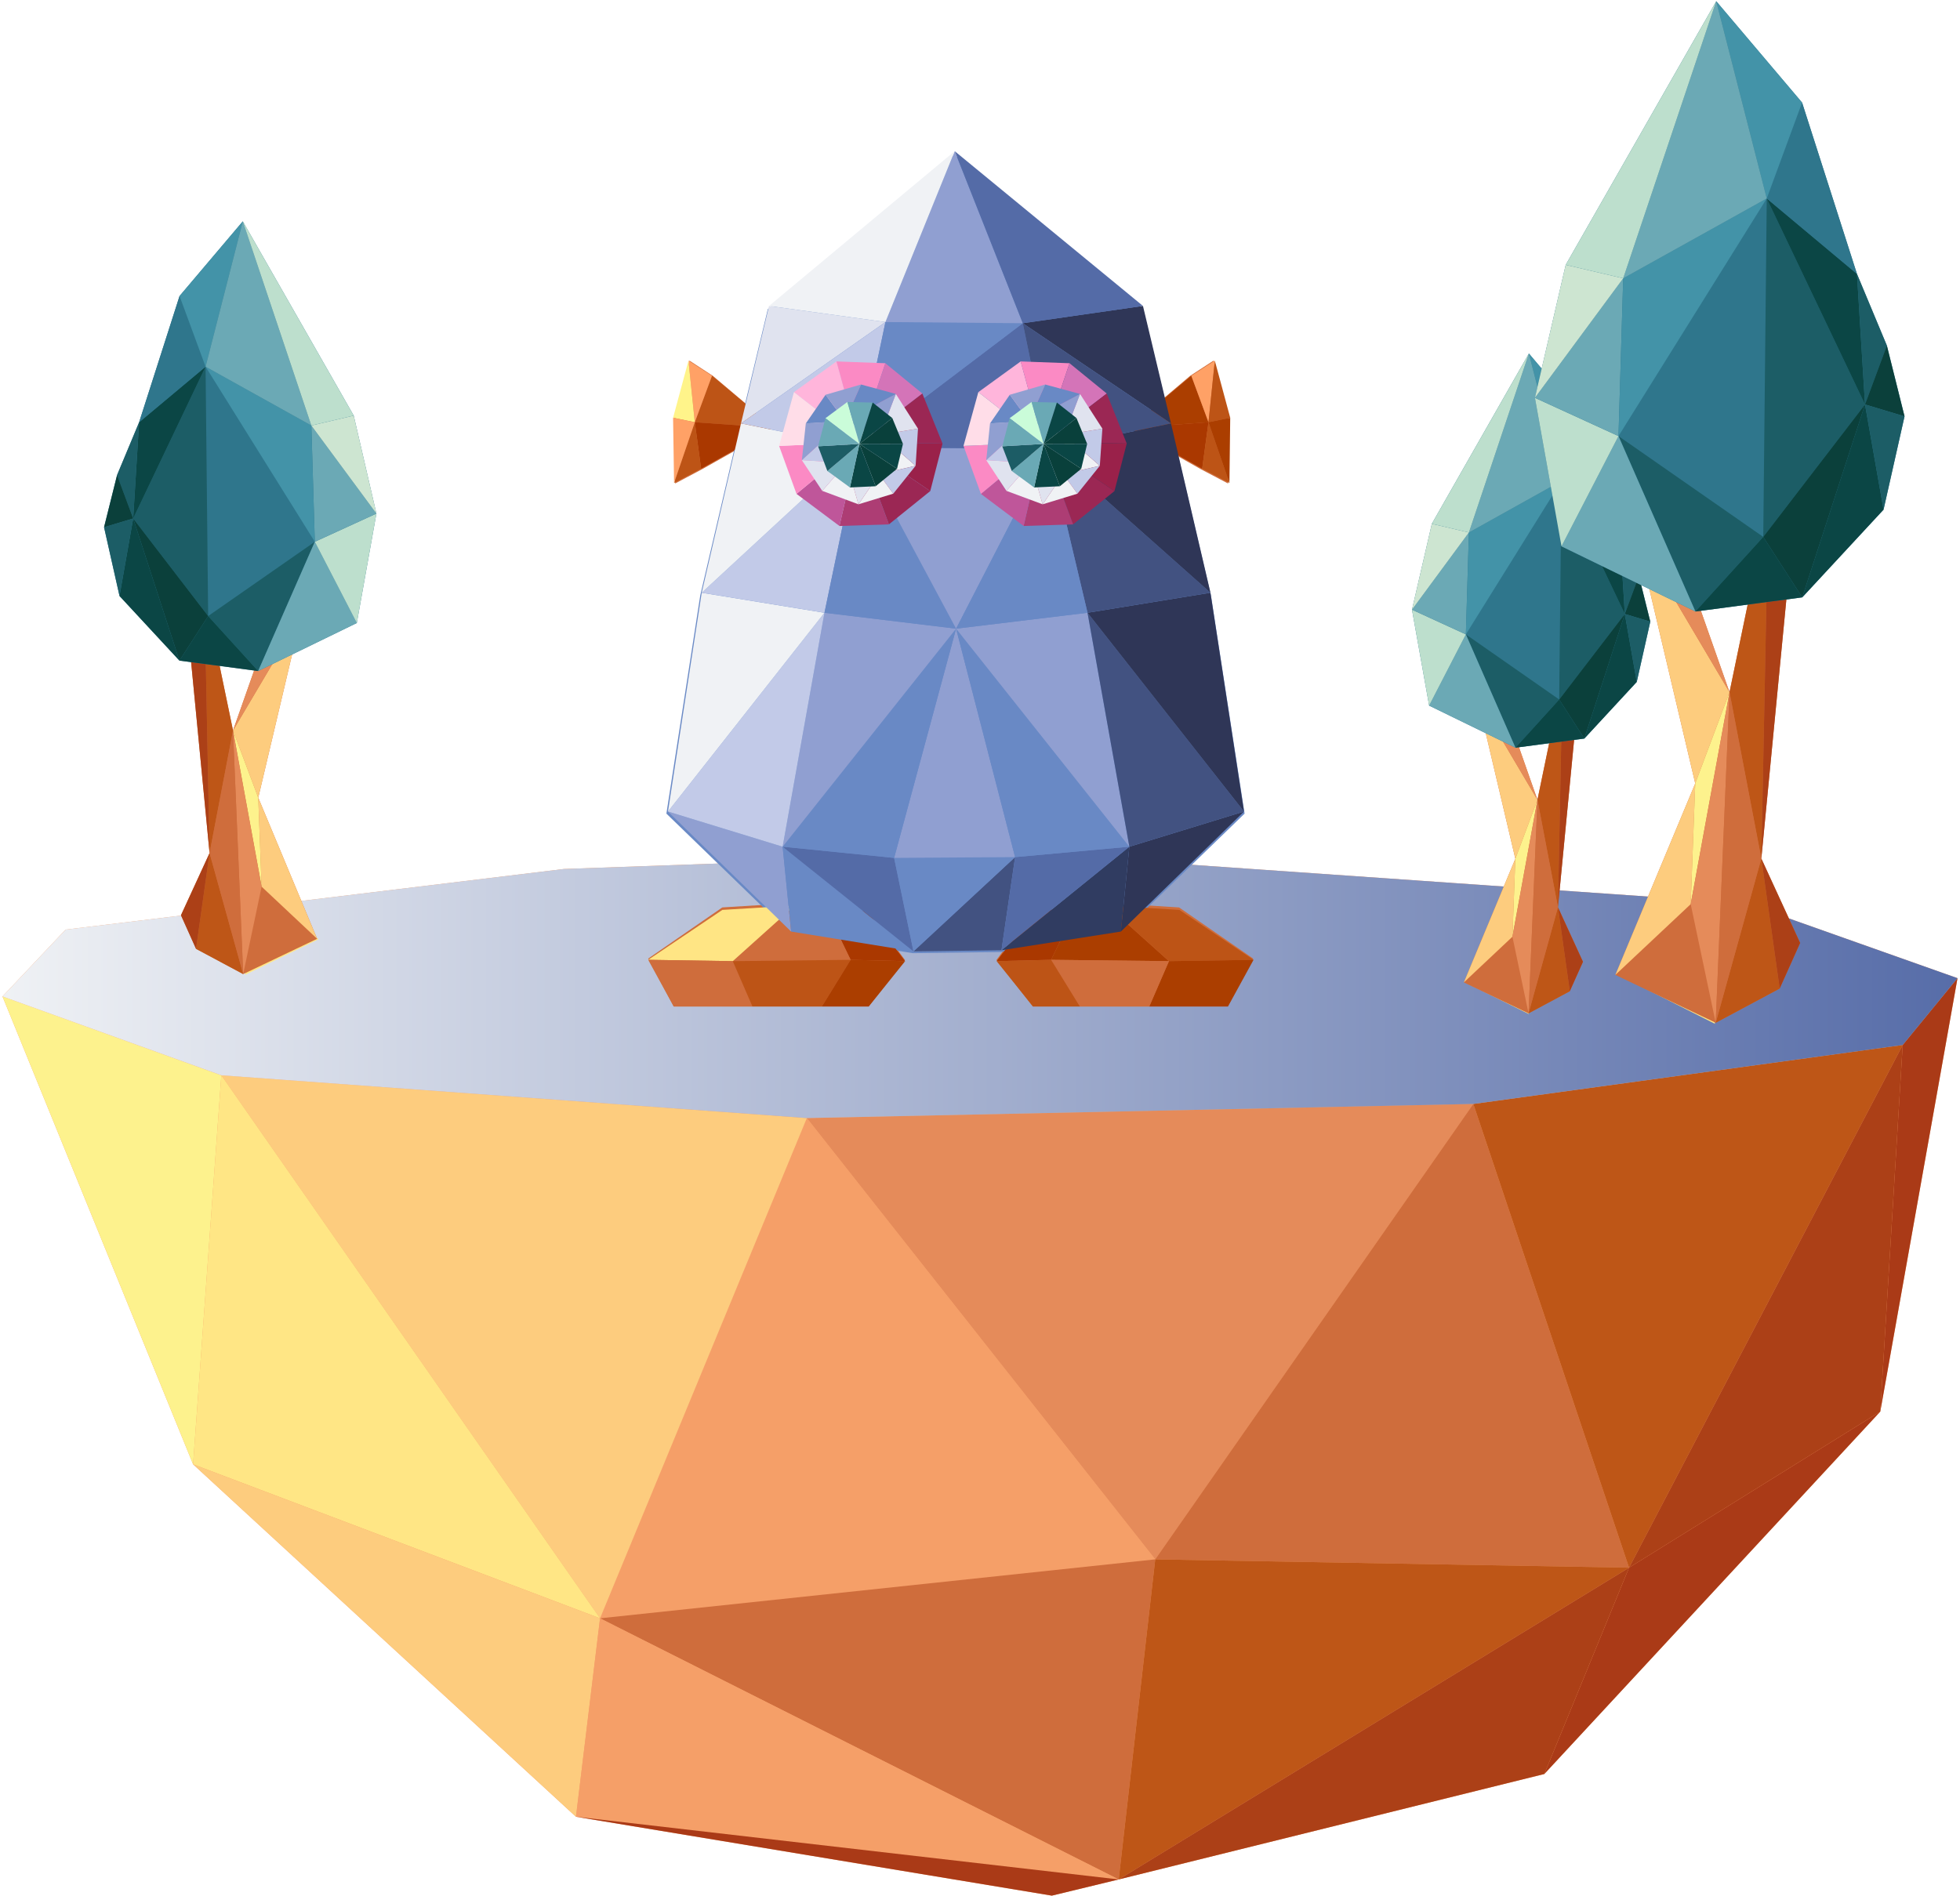
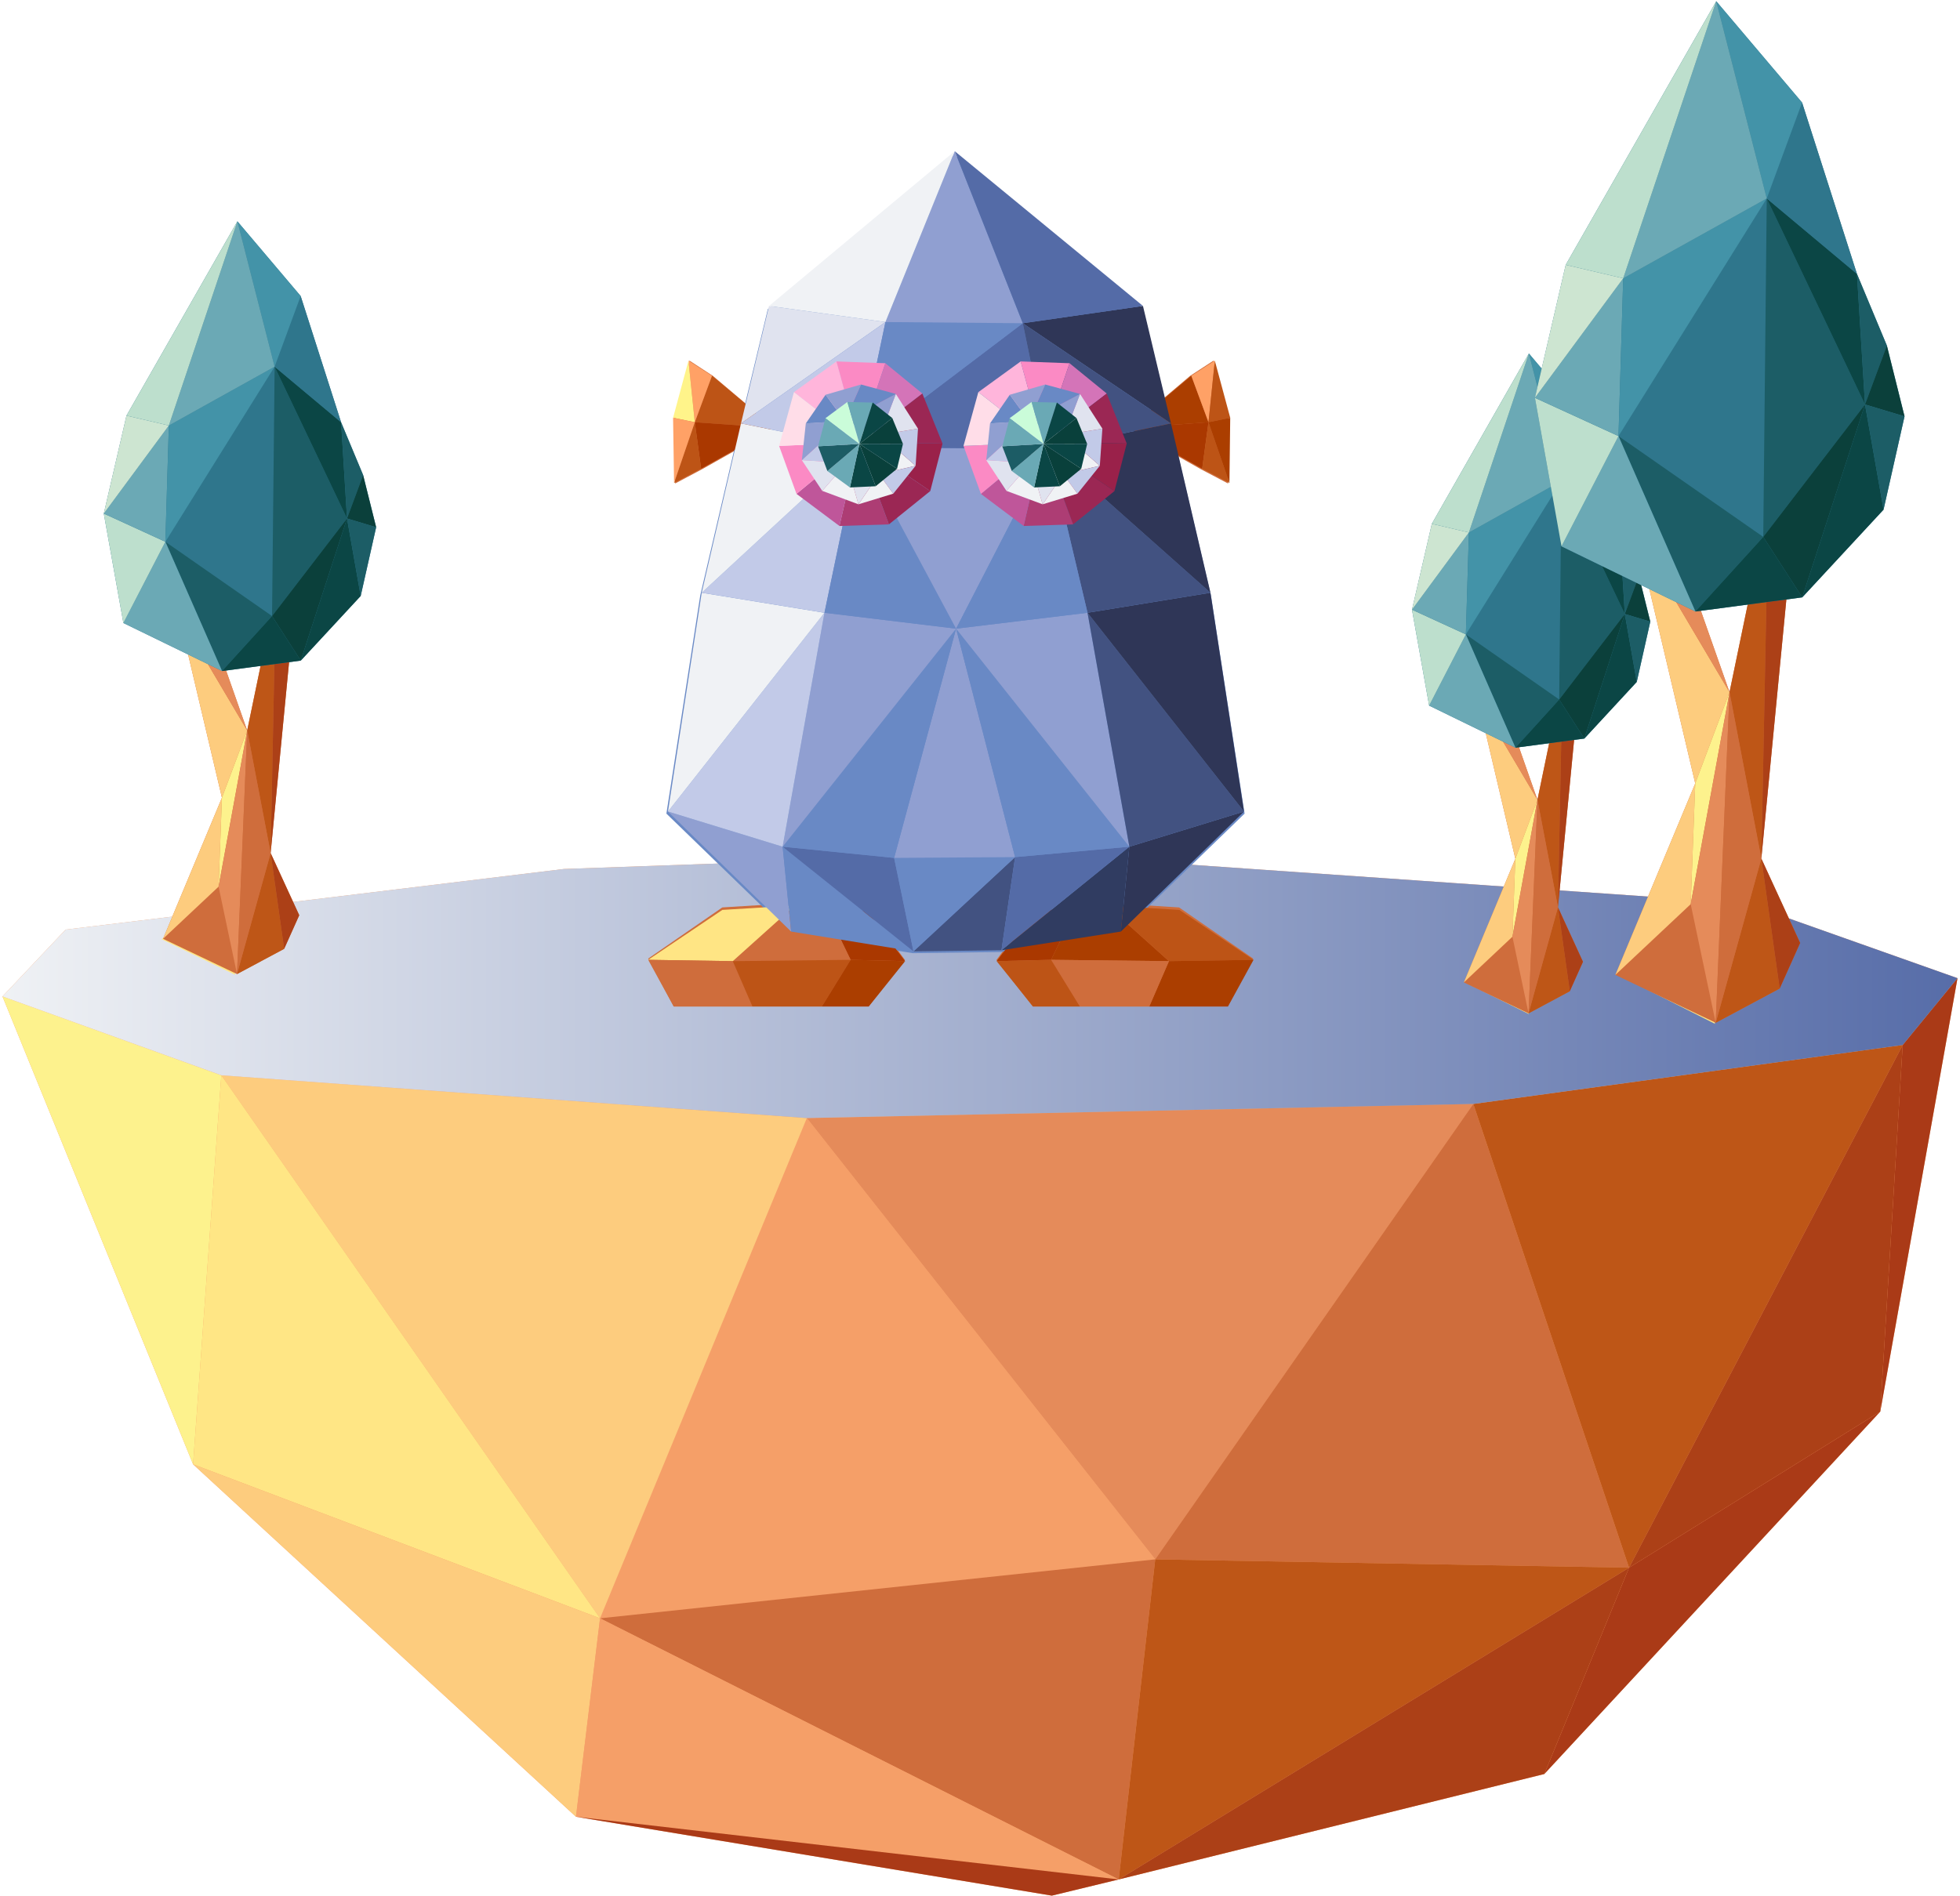
<svg xmlns="http://www.w3.org/2000/svg" width="400px" height="387px" viewBox="0 0 400 387" version="1.1">
  <defs>
    <linearGradient x1="0%" y1="50%" x2="100%" y2="50%" id="linearGradient-1">
      <stop stop-color="#F0F2F5" offset="0%" />
      <stop stop-color="#566CA8" offset="100%" />
    </linearGradient>
  </defs>
  <g id="Page-1" stroke="none" stroke-width="1" fill="none" fill-rule="evenodd">
    <g id="Group-3" fill-rule="nonzero">
      <g id="Group-2">
        <g id="zone_orange-blue" transform="translate(0, 174)">
          <polygon id="Path" fill="#F59F68" points="356.441 10.424 208.051 0.085 115.085 3.39 13.39 15.763 0.508 29.407 39.407 124.915 117.542 196.864 214.661 212.966 228.305 209.661 315.169 188.136 383.729 114.153 399.492 25.678" />
          <g id="Group" transform="translate(0, 25.42373)">
            <polygon id="Path" fill="#E58B5A" points="164.661 28.814 235.763 118.898 300.678 25.932" />
            <polygon id="Path" fill="#CF6D3C" points="300.678 25.932 332.458 120.593 235.763 118.898" />
            <polygon id="Path" fill="#F59F68" points="164.661 28.814 122.458 130.932 235.763 118.898" />
            <polygon id="Path" fill="#FDCC7E" points="164.661 28.814 45.169 20.085 122.458 130.932" />
            <polygon id="Path" fill="#FDF28D" points="45.169 20.085 0.508 3.983 39.407 99.492" />
            <polygon id="Path" fill="#FFE685" points="122.458 130.932 39.407 99.492 45.169 20.085" />
            <polygon id="Path" fill="#CF6D3C" points="235.763 118.898 228.305 184.237 122.458 130.932" />
            <polygon id="Path" fill="#BE5617" points="332.458 120.593 228.305 184.237 235.763 118.898" />
            <polygon id="Path" fill="#BE5617" points="300.678 25.932 388.305 13.898 332.458 120.593" />
            <polygon id="Path" fill="#AC4017" points="388.305 13.898 383.729 88.729 332.458 120.593" />
            <polygon id="Path" fill="#FDCC7E" points="39.407 99.492 117.542 171.441 122.458 130.932" />
            <polygon id="Path" fill="#F59F68" points="228.305 184.237 117.542 171.441 122.458 130.932" />
            <polygon id="Path" fill="#AA3A17" points="383.729 88.729 399.492 0.254 388.305 13.898" />
            <polygon id="Path" fill="#AA3A17" points="228.305 184.237 214.661 187.542 117.542 171.441" />
            <polygon id="Path" fill="#AA3A17" points="332.458 120.593 315.169 162.712 383.729 88.729" />
            <polygon id="Path" fill="#AC4017" points="228.305 184.237 315.169 162.712 332.458 120.593" />
          </g>
          <polygon id="Path" fill="url(#linearGradient-1)" points="399.492 25.678 388.305 39.322 300.678 51.356 164.661 54.237 45.169 45.508 0.508 29.407 13.39 15.763 115.085 3.39 208.051 0.085 356.441 10.424" />
        </g>
        <g id="object_tree" transform="translate(288, 72)">
          <polygon id="Path" fill="#FFE685" points="20.761 119 24 135 11 128.543" />
          <g id="Group">
            <polygon id="Path" fill="#CF6D3C" points="29.952 113.206 33.932 71.923 30.872 66.602 25.765 91.275 16.333 64.413 13.55 70.587 21.256 103.3 10.743 128.549 23.948 134.862 32.368 130.346 35.059 124.334" />
            <polygon id="Path" fill="#FDCC7E" points="10.743 128.549 21.256 103.3 20.658 119.219" />
            <polygon id="Path" fill="#FDCC7E" points="21.256 103.3 13.55 70.587 25.765 91.275" />
            <polygon id="Path" fill="#FDF28D" points="20.658 119.219 25.765 91.275 21.256 103.3" />
            <polygon id="Path" fill="#E58B5A" points="25.765 91.275 16.333 64.413 13.55 70.587" />
            <polygon id="Path" fill="#E58B5A" points="23.948 134.862 25.765 91.275 20.658 119.219" />
            <polygon id="Path" fill="#BE5617" points="23.948 134.862 32.368 130.346 29.952 113.206" />
            <polygon id="Path" fill="#AC4017" points="32.368 130.346 35.059 124.334 29.952 113.206" />
            <polygon id="Path" fill="#BE5617" points="29.952 113.206 30.872 66.602 25.765 91.275" />
            <polygon id="Path" fill="#AC4017" points="29.952 113.206 33.932 71.923 30.872 66.602" />
            <polygon id="Path" fill="#CF6D3C" points="25.765 91.275 29.952 113.206 23.948 134.862" />
            <polygon id="Path" fill="#2F768C" points="46.469 45.568 42.536 36.123 35.312 13.523 24.017 0.161 4.21 34.925 0.161 52.456 3.658 72.038 21.279 80.631 35.335 78.765 46.032 67.201 48.793 54.898" />
            <g id="Path">
              <path d="M30.665,26.171 C30.067,26.908 11.18,57.479 11.18,57.479 L30.228,70.771 L30.665,26.171 Z" fill="#2F768C" />
              <polygon fill="#1C5D66" points="11.157 57.502 21.279 80.631 30.205 70.794" />
              <polygon fill="#1C5D66" points="30.665 26.171 43.594 53.332 30.205 70.794" />
              <polygon fill="#0B4645" points="43.594 53.332 42.536 36.123 30.665 26.171" />
              <polygon fill="#2F768C" points="42.536 36.123 35.312 13.523 30.665 26.171" />
              <polygon fill="#1C5D66" points="43.594 53.332 46.469 45.568 42.536 36.123" />
              <polygon fill="#0B4645" points="21.279 80.631 35.335 78.765 30.205 70.794" />
              <polygon fill="#0B403B" points="35.335 78.765 43.594 53.332 30.205 70.794" />
              <polygon fill="#6BA9B5" points="21.279 80.631 3.658 72.038 11.157 57.502" />
              <polygon fill="#BDDFCD" points="3.658 72.038 0.161 52.456 11.157 57.502" />
              <polygon fill="#6BA9B5" points="0.161 52.456 11.778 36.699 11.157 57.502" />
              <polygon fill="#4393A8" points="11.778 36.699 30.665 26.171 11.157 57.502" />
              <polygon fill="#0B4645" points="43.594 53.332 46.032 67.201 35.335 78.765" />
              <polygon fill="#4393A8" points="35.312 13.523 24.017 0.161 30.665 26.171" />
              <polygon fill="#6BA9B5" points="11.778 36.699 24.017 0.161 30.665 26.171" />
              <polygon fill="#CDE5D1" points="0.161 52.456 4.21 34.925 11.778 36.699" />
              <polygon fill="#BDDFCD" points="4.21 34.925 24.017 0.161 11.778 36.699" />
              <polygon fill="#0B403B" points="46.469 45.568 48.793 54.898 43.594 53.332" />
              <polygon fill="#1C5D66" points="48.793 54.898 46.032 67.201 43.594 53.332" />
            </g>
          </g>
        </g>
        <g id="object_tree" transform="translate(313, 0)">
          <polygon id="Path" fill="#FFE685" points="32.017 184 37 209 17 198.912" />
          <g id="Group">
            <polygon id="Path" fill="#CF6D3C" points="46.456 175.26 52.629 111.348 47.884 103.109 39.962 141.307 25.333 99.721 21.016 109.279 32.969 159.924 16.663 199.014 37.144 208.786 50.203 201.796 54.377 192.487" />
            <polygon id="Path" fill="#FDCC7E" points="16.663 199.014 32.969 159.924 32.041 184.569" />
            <polygon id="Path" fill="#FDCC7E" points="32.969 159.924 21.016 109.279 39.962 141.307" />
            <polygon id="Path" fill="#FDF28D" points="32.041 184.569 39.962 141.307 32.969 159.924" />
            <polygon id="Path" fill="#E58B5A" points="39.962 141.307 25.333 99.721 21.016 109.279" />
            <polygon id="Path" fill="#E58B5A" points="37.144 208.786 39.962 141.307 32.041 184.569" />
            <polygon id="Path" fill="#BE5617" points="37.144 208.786 50.203 201.796 46.456 175.26" />
            <polygon id="Path" fill="#AC4017" points="50.203 201.796 54.377 192.487 46.456 175.26" />
            <polygon id="Path" fill="#BE5617" points="46.456 175.26 47.884 103.109 39.962 141.307" />
            <polygon id="Path" fill="#AC4017" points="46.456 175.26 52.629 111.348 47.884 103.109" />
            <polygon id="Path" fill="#CF6D3C" points="39.962 141.307 46.456 175.26 37.144 208.786" />
            <polygon id="Path" fill="#2F768C" points="72.075 70.546 65.974 55.924 54.77 20.936 37.251 0.25 6.53 54.069 0.25 81.21 5.673 111.526 33.005 124.829 54.806 121.94 71.397 104.036 75.679 84.991" />
            <g id="Path">
              <path d="M47.562,40.516 C46.635,41.657 17.341,88.985 17.341,88.985 L46.885,109.565 L47.562,40.516 Z" fill="#2F768C" />
              <polygon fill="#1C5D66" points="17.305 89.021 33.005 124.829 46.849 109.6" />
              <polygon fill="#1C5D66" points="47.562 40.516 67.615 82.566 46.849 109.6" />
              <polygon fill="#0B4645" points="67.615 82.566 65.974 55.924 47.562 40.516" />
              <polygon fill="#2F768C" points="65.974 55.924 54.77 20.936 47.562 40.516" />
              <polygon fill="#1C5D66" points="67.615 82.566 72.075 70.546 65.974 55.924" />
              <polygon fill="#0B4645" points="33.005 124.829 54.806 121.94 46.849 109.6" />
              <polygon fill="#0B403B" points="54.806 121.94 67.615 82.566 46.849 109.6" />
              <polygon fill="#6BA9B5" points="33.005 124.829 5.673 111.526 17.305 89.021" />
              <polygon fill="#BDDFCD" points="5.673 111.526 0.25 81.21 17.305 89.021" />
              <polygon fill="#6BA9B5" points="0.25 81.21 18.269 56.815 17.305 89.021" />
              <polygon fill="#4393A8" points="18.269 56.815 47.562 40.516 17.305 89.021" />
              <polygon fill="#0B4645" points="67.615 82.566 71.397 104.036 54.806 121.94" />
              <polygon fill="#4393A8" points="54.77 20.936 37.251 0.25 47.562 40.516" />
              <polygon fill="#6BA9B5" points="18.269 56.815 37.251 0.25 47.562 40.516" />
              <polygon fill="#CDE5D1" points="0.25 81.21 6.53 54.069 18.269 56.815" />
              <polygon fill="#BDDFCD" points="6.53 54.069 37.251 0.25 18.269 56.815" />
              <polygon fill="#0B403B" points="72.075 70.546 75.679 84.991 67.615 82.566" />
              <polygon fill="#1C5D66" points="75.679 84.991 71.397 104.036 67.615 82.566" />
            </g>
          </g>
        </g>
-         <g id="object_tree" transform="translate(49, 122) scale(-1, 1) translate(-49, -122) translate(21, 45)">
+         <g id="object_tree" transform="translate(49, 122) scale(1, 1) translate(-49, -122) translate(21, 45)">
          <polygon id="Path" fill="#FFE685" points="23.263 136 27 154 12 146.736" />
          <g id="Group">
            <polygon id="Path" fill="#CF6D3C" points="34.231 129.139 38.779 82.046 35.283 75.975 29.446 104.121 18.667 73.478 15.485 80.522 24.293 117.839 12.278 146.642 27.369 153.842 36.992 148.691 40.068 141.832" />
            <polygon id="Path" fill="#FDCC7E" points="12.278 146.642 24.293 117.839 23.609 135.998" />
            <polygon id="Path" fill="#FDCC7E" points="24.293 117.839 15.485 80.522 29.446 104.121" />
            <polygon id="Path" fill="#FDF28D" points="23.609 135.998 29.446 104.121 24.293 117.839" />
            <polygon id="Path" fill="#E58B5A" points="29.446 104.121 18.667 73.478 15.485 80.522" />
            <polygon id="Path" fill="#E58B5A" points="27.369 153.842 29.446 104.121 23.609 135.998" />
            <polygon id="Path" fill="#BE5617" points="27.369 153.842 36.992 148.691 34.231 129.139" />
            <polygon id="Path" fill="#AC4017" points="36.992 148.691 40.068 141.832 34.231 129.139" />
            <polygon id="Path" fill="#BE5617" points="34.231 129.139 35.283 75.975 29.446 104.121" />
            <polygon id="Path" fill="#AC4017" points="34.231 129.139 38.779 82.046 35.283 75.975" />
            <polygon id="Path" fill="#CF6D3C" points="29.446 104.121 34.231 129.139 27.369 153.842" />
            <polygon id="Path" fill="#2F768C" points="53.108 51.982 48.612 41.207 40.357 15.426 27.448 0.184 4.811 39.84 0.184 59.839 4.18 82.177 24.319 91.98 40.383 89.851 52.608 76.658 55.763 62.625" />
            <g id="Path">
              <path d="M35.046,29.854 C34.362,30.695 12.777,65.568 12.777,65.568 L34.546,80.732 L35.046,29.854 Z" fill="#2F768C" />
              <polygon fill="#1C5D66" points="12.751 65.595 24.319 91.98 34.52 80.758" />
              <polygon fill="#1C5D66" points="35.046 29.854 49.822 60.838 34.52 80.758" />
              <polygon fill="#0B4645" points="49.822 60.838 48.612 41.207 35.046 29.854" />
              <polygon fill="#2F768C" points="48.612 41.207 40.357 15.426 35.046 29.854" />
              <polygon fill="#1C5D66" points="49.822 60.838 53.108 51.982 48.612 41.207" />
              <polygon fill="#0B4645" points="24.319 91.98 40.383 89.851 34.52 80.758" />
              <polygon fill="#0B403B" points="40.383 89.851 49.822 60.838 34.52 80.758" />
              <polygon fill="#6BA9B5" points="24.319 91.98 4.18 82.177 12.751 65.595" />
              <polygon fill="#BDDFCD" points="4.18 82.177 0.184 59.839 12.751 65.595" />
              <polygon fill="#6BA9B5" points="0.184 59.839 13.461 41.864 12.751 65.595" />
              <polygon fill="#4393A8" points="13.461 41.864 35.046 29.854 12.751 65.595" />
              <polygon fill="#0B4645" points="49.822 60.838 52.608 76.658 40.383 89.851" />
              <polygon fill="#4393A8" points="40.357 15.426 27.448 0.184 35.046 29.854" />
              <polygon fill="#6BA9B5" points="13.461 41.864 27.448 0.184 35.046 29.854" />
              <polygon fill="#CDE5D1" points="0.184 59.839 4.811 39.84 13.461 41.864" />
              <polygon fill="#BDDFCD" points="4.811 39.84 27.448 0.184 13.461 41.864" />
              <polygon fill="#0B403B" points="53.108 51.982 55.763 62.625 49.822 60.838" />
              <polygon fill="#1C5D66" points="55.763 62.625 52.608 76.658 49.822 60.838" />
            </g>
          </g>
        </g>
      </g>
      <g id="object_dude-blue" transform="translate(132, 30)">
        <g id="Group" transform="translate(0, 43.57605)" fill="#CF6D3C">
          <polygon id="Path" points="11.276 22.213 26.124 13.838 13.483 3.15 8.708 0.04 5.578 11.764 5.779 25.124" />
          <polygon id="Path" points="118.623 25.124 118.783 11.764 115.653 0.04 110.878 3.15 98.277 13.838 113.085 22.213" />
          <polygon id="Path" points="108.63 111.662 93.863 110.744 87.683 111.063 79.055 111.981 71.35 122.389 78.774 131.88 88.325 131.88 102.491 131.88 118.542 131.88 123.759 122.11" />
          <polygon id="Path" points="36.357 111.063 30.177 110.744 15.41 111.662 0.281 122.11 5.498 131.88 21.55 131.88 35.715 131.88 45.266 131.88 52.69 122.389 44.985 111.981" />
        </g>
        <polygon id="Path" fill="#6989C5" points="115.128 91.518 107.043 57.03 101.303 33.104 62.737 1.576 24.697 33.104 18.957 57.03 10.913 91.518 4 136.089 29.225 160.535 54.288 164.576 72.318 164.336 96.775 160.535 122 136.089" />
        <g id="Group" transform="translate(5, 43.57605)">
          <g id="Path">
            <polygon fill="#BD5416" points="20.999 13.77 8.303 3.135 4.796 12.619" />
            <polygon fill="#AA3800" points="4.796 12.619 6.086 22.103 20.999 13.77" />
            <polygon fill="#FFA166" points="8.303 3.135 3.507 0.04 4.796 12.619" />
            <polygon fill="#FFF48A" points="3.507 0.04 0.363 11.706 4.796 12.619" />
            <polygon fill="#BD5416" points="4.796 12.619 0.564 25 6.086 22.103" />
            <polygon fill="#FFA166" points="0.363 11.706 0.564 25 4.796 12.619" />
          </g>
          <g transform="translate(93.10609, 0)" id="Path">
            <polygon fill="#AB3E00" points="0.363 13.77 13.019 3.135 16.525 12.619" />
            <polygon fill="#AA3800" points="16.525 12.619 15.236 22.103 0.363 13.77" />
            <polygon fill="#FFA166" points="13.019 3.135 17.815 0.04 16.525 12.619" />
            <polygon fill="#BD5416" points="17.815 0.04 20.959 11.706 16.525 12.619" />
            <polygon fill="#BD5416" points="16.525 12.619 20.798 25 15.236 22.103" />
            <polygon fill="#AB3E00" points="20.959 11.706 20.798 25 16.525 12.619" />
          </g>
        </g>
        <g id="Group" transform="translate(0, 154.5761)">
          <g transform="translate(71.0676, 0)" id="Path">
            <polygon fill="#AA3800" points="8.03 1.478 0.321 11.628 11.443 11.356 16.663 0.583" />
            <polygon fill="#AB3E00" points="16.663 0.583 22.846 0.272 35.494 11.628 11.443 11.356" />
            <polygon fill="#BD5416" points="22.846 0.272 37.622 1.167 52.759 11.356 35.494 11.628" />
            <polygon fill="#AB3E00" points="52.759 11.356 47.539 20.883 31.479 20.883 35.494 11.628" />
            <polygon fill="#CF6D3C" points="31.479 20.883 17.305 20.883 11.443 11.356 35.494 11.628" />
            <polygon fill="#BD5416" points="17.305 20.883 7.749 20.883 0.321 11.628 11.443 11.356" />
          </g>
          <g id="Path">
            <polygon fill="#AA3800" points="45.009 1.478 52.719 11.628 41.597 11.356 36.377 0.583" />
            <polygon fill="#CF6D3C" points="36.377 0.583 30.194 0.272 17.546 11.628 41.597 11.356" />
            <polygon fill="#FFE584" points="30.194 0.272 15.418 1.167 0.281 11.356 17.546 11.628" />
            <polygon fill="#CF6D3C" points="0.281 11.356 5.501 20.883 21.561 20.883 17.546 11.628" />
            <polygon fill="#BD5416" points="21.561 20.883 35.735 20.883 41.597 11.356 17.546 11.628" />
            <polygon fill="#AB3E00" points="35.735 20.883 45.291 20.883 52.719 11.628 41.597 11.356" />
          </g>
        </g>
        <g id="Group" transform="translate(4, 0.576052)">
          <polygon id="Path" fill="#909FD1" points="0.322 135.089 25.453 159.589 23.721 142.267" />
          <polygon id="Path" fill="#6989C5" points="23.721 142.267 50.422 163.639 25.453 159.589" />
          <polygon id="Path" fill="#546BA7" points="23.721 142.267 46.475 144.553 50.422 163.639" />
          <polygon id="Path" fill="#425281" points="71.162 144.392 68.384 163.399 50.422 163.639" />
          <polygon id="Path" fill="#6989C5" points="50.422 163.639 71.162 144.392 46.475 144.553" />
          <polygon id="Path" fill="#909FD1" points="71.162 144.392 59.121 97.758 46.475 144.553" />
          <polygon id="Path" fill="#6989C5" points="59.121 97.758 23.721 142.267 46.475 144.553" />
          <polygon id="Path" fill="#909FD1" points="23.721 142.267 32.259 94.511 59.121 97.758" />
          <polygon id="Path" fill="#C2CAE8" points="32.259 94.511 0.322 135.089 23.721 142.267" />
          <polygon id="Path" fill="#F0F2F5" points="32.259 94.511 7.209 90.421 0.322 135.089" />
          <polygon id="Path" fill="#C2CAE8" points="32.259 94.511 39.306 60.748 7.209 90.421" />
          <polygon id="Path" fill="#F0F2F5" points="39.306 60.748 15.223 55.856 7.209 90.421" />
          <polygon id="Path" fill="#E0E3EF" points="15.223 55.856 20.942 31.878 44.703 35.166" />
          <polygon id="Path" fill="#C2CAE8" points="39.306 60.748 44.703 35.166 15.223 55.856" />
          <polygon id="Path" fill="#6989C5" points="59.121 97.758 39.306 60.748 32.259 94.511" />
          <polygon id="Path" fill="#909FD1" points="59.121 97.758 78.009 61.069 39.306 60.748" />
          <polygon id="Path" fill="#546BA7" points="78.009 61.069 72.733 35.406 39.306 60.748" />
          <polygon id="Path" fill="#6989C5" points="72.733 35.406 44.703 35.166 39.306 60.748" />
          <polygon id="Path" fill="#909FD1" points="72.733 35.406 58.839 0.281 44.703 35.166" />
          <polygon id="Path" fill="#F0F2F5" points="20.942 31.878 58.839 0.281 44.703 35.166" />
          <polygon id="Path" fill="#2F3657" points="117.879 135.089 92.749 159.589 94.481 142.267" />
          <polygon id="Path" fill="#303C61" points="94.481 142.267 68.384 163.399 92.749 159.589" />
          <polygon id="Path" fill="#546BA7" points="94.481 142.267 71.162 144.392 68.384 163.399" />
          <polygon id="Path" fill="#6989C5" points="59.121 97.758 94.481 142.267 71.162 144.392" />
          <polygon id="Path" fill="#909FD1" points="94.481 142.267 85.943 94.511 59.121 97.758" />
          <polygon id="Path" fill="#425281" points="85.943 94.511 117.879 135.089 94.481 142.267" />
          <polygon id="Path" fill="#2F3657" points="85.943 94.511 111.033 90.421 117.879 135.089" />
          <polygon id="Path" fill="#425281" points="85.943 94.511 78.009 61.069 111.033 90.421" />
          <polygon id="Path" fill="#2F3657" points="78.009 61.069 102.978 55.856 111.033 90.421" />
          <polygon id="Path" fill="#2F3657" points="102.978 55.856 97.259 31.878 72.733 35.406" />
          <polygon id="Path" fill="#425281" points="78.009 61.069 72.733 35.406 102.978 55.856" />
          <polygon id="Path" fill="#6989C5" points="59.121 97.758 78.009 61.069 85.943 94.511" />
          <polygon id="Path" fill="#546BA7" points="97.259 31.878 58.839 0.281 72.733 35.406" />
        </g>
        <g id="Group" transform="translate(27, 43.57605)">
          <g id="Path">
            <g>
              <polygon fill="#FFB5DB" points="3.028 6.472 16.232 16.754 11.71 0.205" />
              <polygon fill="#FB8AC4" points="16.232 16.754 21.683 0.573 11.71 0.205" />
              <polygon fill="#D474B8" points="16.232 16.754 29.234 6.759 21.683 0.573" />
              <polygon fill="#9B2754" points="16.232 16.754 33.352 16.959 29.234 6.759" />
              <polygon fill="#9A214A" points="16.232 16.754 30.849 26.667 33.352 16.959" />
              <polygon fill="#9B2754" points="16.232 16.754 22.41 33.467 30.849 26.667" />
              <polygon fill="#AD3D74" points="16.232 16.754 12.315 33.795 22.41 33.467" />
              <polygon fill="#BF569A" points="16.232 16.754 3.553 27.241 12.315 33.795" />
              <polygon fill="#FB8AC4" points="16.232 16.754 0 17.451 3.553 27.241" />
              <polygon fill="#FFDDE8" points="16.232 16.754 3.028 6.472 0 17.451" />
            </g>
            <g transform="translate(4.441558, 4.915663)">
              <polygon fill="#F0F2F5" points="9.327 16.017 8.964 7.455 16.191 10.282" />
              <polygon fill="#C2CAE8" points="9.327 16.017 15.949 18.311 16.191 10.282" />
              <polygon fill="#F0F2F5" points="15.949 18.311 23.419 16.59 16.191 10.282" />
              <polygon fill="#C2CAE8" points="15.949 18.311 18.856 22.284 23.419 16.59" />
              <polygon fill="#F0F2F5" points="18.856 22.284 11.75 24.455 15.949 18.311" />
              <polygon fill="#E0E3EF" points="11.75 24.455 9.327 16.017 15.949 18.311" />
              <polygon fill="#F0F2F5" points="11.75 24.455 4.361 21.711 9.327 16.017" />
              <polygon fill="#E0E3EF" points="4.361 21.711 0.202 15.443 9.327 16.017" />
              <polygon fill="#C2CAE8" points="8.964 7.455 0.202 15.443 9.327 16.017" />
              <polygon fill="#C2CAE8" points="23.419 16.59 23.904 9.012 16.191 10.282" />
              <polygon fill="#E0E3EF" points="16.191 10.282 19.381 1.925 23.904 9.012" />
              <polygon fill="#909FD1" points="8.964 7.455 1.009 7.947 0.202 15.443" />
              <polygon fill="#6989C5" points="8.964 7.455 5.047 2.089 1.009 7.947" />
              <polygon fill="#909FD1" points="8.964 7.455 19.381 1.925 16.191 10.282" />
              <polygon fill="#909FD1" points="8.964 7.455 12.275 0 5.047 2.089" />
              <polygon fill="#6989C5" points="19.381 1.925 8.964 7.455 12.275 0" />
            </g>
            <g transform="translate(7.671783, 8.192771)">
              <polygon fill="#CAFCD9" points="1.777 3.605 8.722 8.848 6.259 0.287" />
              <polygon fill="#6AA9B5" points="8.722 8.848 11.427 0.41 6.259 0.287" />
              <polygon fill="#0A4645" points="8.722 8.848 15.424 3.564 11.427 0.41" />
              <polygon fill="#09403B" points="8.722 8.848 17.605 8.848 15.424 3.564" />
              <polygon fill="#0A4645" points="8.722 8.848 16.393 13.928 17.605 8.848" />
              <polygon fill="#09403B" points="8.722 8.848 12.033 17.492 16.393 13.928" />
              <polygon fill="#0A4645" points="8.722 8.848 6.783 17.737 12.033 17.492" />
              <polygon fill="#6AA9B5" points="8.722 8.848 2.18 14.378 6.783 17.737" />
              <polygon fill="#1C5C65" points="8.722 8.848 0.283 9.34 2.18 14.378" />
              <polygon fill="#6AA9B5" points="8.722 8.848 1.777 3.605 0.283 9.34" />
            </g>
          </g>
          <g transform="translate(37.55136, 0)" id="Path">
            <g>
              <polygon fill="#FFB5DB" points="3.109 6.472 16.272 16.754 11.75 0.205" />
              <polygon fill="#FB8AC4" points="16.272 16.754 21.723 0.573 11.75 0.205" />
              <polygon fill="#D474B8" points="16.272 16.754 29.314 6.759 21.723 0.573" />
              <polygon fill="#9B2754" points="16.272 16.754 33.392 16.959 29.314 6.759" />
              <polygon fill="#9A214A" points="16.272 16.754 30.889 26.667 33.392 16.959" />
              <polygon fill="#9B2754" points="16.272 16.754 22.45 33.467 30.889 26.667" />
              <polygon fill="#AD3D74" points="16.272 16.754 12.356 33.795 22.45 33.467" />
              <polygon fill="#BF569A" points="16.272 16.754 3.634 27.241 12.356 33.795" />
              <polygon fill="#FB8AC4" points="16.272 16.754 0.081 17.451 3.634 27.241" />
              <polygon fill="#FFDDE8" points="16.272 16.754 3.109 6.472 0.081 17.451" />
            </g>
            <g transform="translate(4.441558, 4.915663)">
              <polygon fill="#F0F2F5" points="9.368 16.017 9.004 7.455 16.232 10.282" />
              <polygon fill="#C2CAE8" points="9.368 16.017 15.99 18.311 16.232 10.282" />
              <polygon fill="#F0F2F5" points="15.99 18.311 23.46 16.59 16.232 10.282" />
              <polygon fill="#C2CAE8" points="15.99 18.311 18.897 22.284 23.46 16.59" />
              <polygon fill="#F0F2F5" points="18.897 22.284 11.79 24.455 15.99 18.311" />
              <polygon fill="#E0E3EF" points="11.79 24.455 9.368 16.017 15.99 18.311" />
              <polygon fill="#F0F2F5" points="11.79 24.455 4.401 21.711 9.368 16.017" />
              <polygon fill="#E0E3EF" points="4.401 21.711 0.283 15.443 9.368 16.017" />
              <polygon fill="#C2CAE8" points="9.004 7.455 0.283 15.443 9.368 16.017" />
              <polygon fill="#C2CAE8" points="23.46 16.59 23.984 9.012 16.232 10.282" />
              <polygon fill="#E0E3EF" points="16.232 10.282 19.422 1.925 23.984 9.012" />
              <polygon fill="#909FD1" points="9.004 7.455 1.05 7.947 0.283 15.443" />
              <polygon fill="#6989C5" points="9.004 7.455 5.088 2.089 1.05 7.947" />
              <polygon fill="#909FD1" points="9.004 7.455 19.422 1.925 16.232 10.282" />
              <polygon fill="#909FD1" points="9.004 7.455 12.315 0 5.088 2.089" />
              <polygon fill="#6989C5" points="19.422 1.925 9.004 7.455 12.315 0" />
            </g>
            <g transform="translate(7.671783, 8.192771)">
              <polygon fill="#CAFCD9" points="1.817 3.605 8.762 8.848 6.299 0.287" />
              <polygon fill="#6AA9B5" points="8.762 8.848 11.467 0.41 6.299 0.287" />
              <polygon fill="#0A4645" points="8.762 8.848 15.465 3.564 11.467 0.41" />
              <polygon fill="#09403B" points="8.762 8.848 17.645 8.848 15.465 3.564" />
              <polygon fill="#0A4645" points="8.762 8.848 16.434 13.928 17.645 8.848" />
              <polygon fill="#09403B" points="8.762 8.848 12.073 17.492 16.434 13.928" />
              <polygon fill="#0A4645" points="8.762 8.848 6.824 17.737 12.073 17.492" />
              <polygon fill="#6AA9B5" points="8.762 8.848 2.261 14.378 6.824 17.737" />
              <polygon fill="#1C5C65" points="8.762 8.848 0.323 9.34 2.261 14.378" />
              <polygon fill="#6AA9B5" points="8.762 8.848 1.817 3.605 0.323 9.34" />
            </g>
          </g>
        </g>
      </g>
    </g>
  </g>
</svg>
